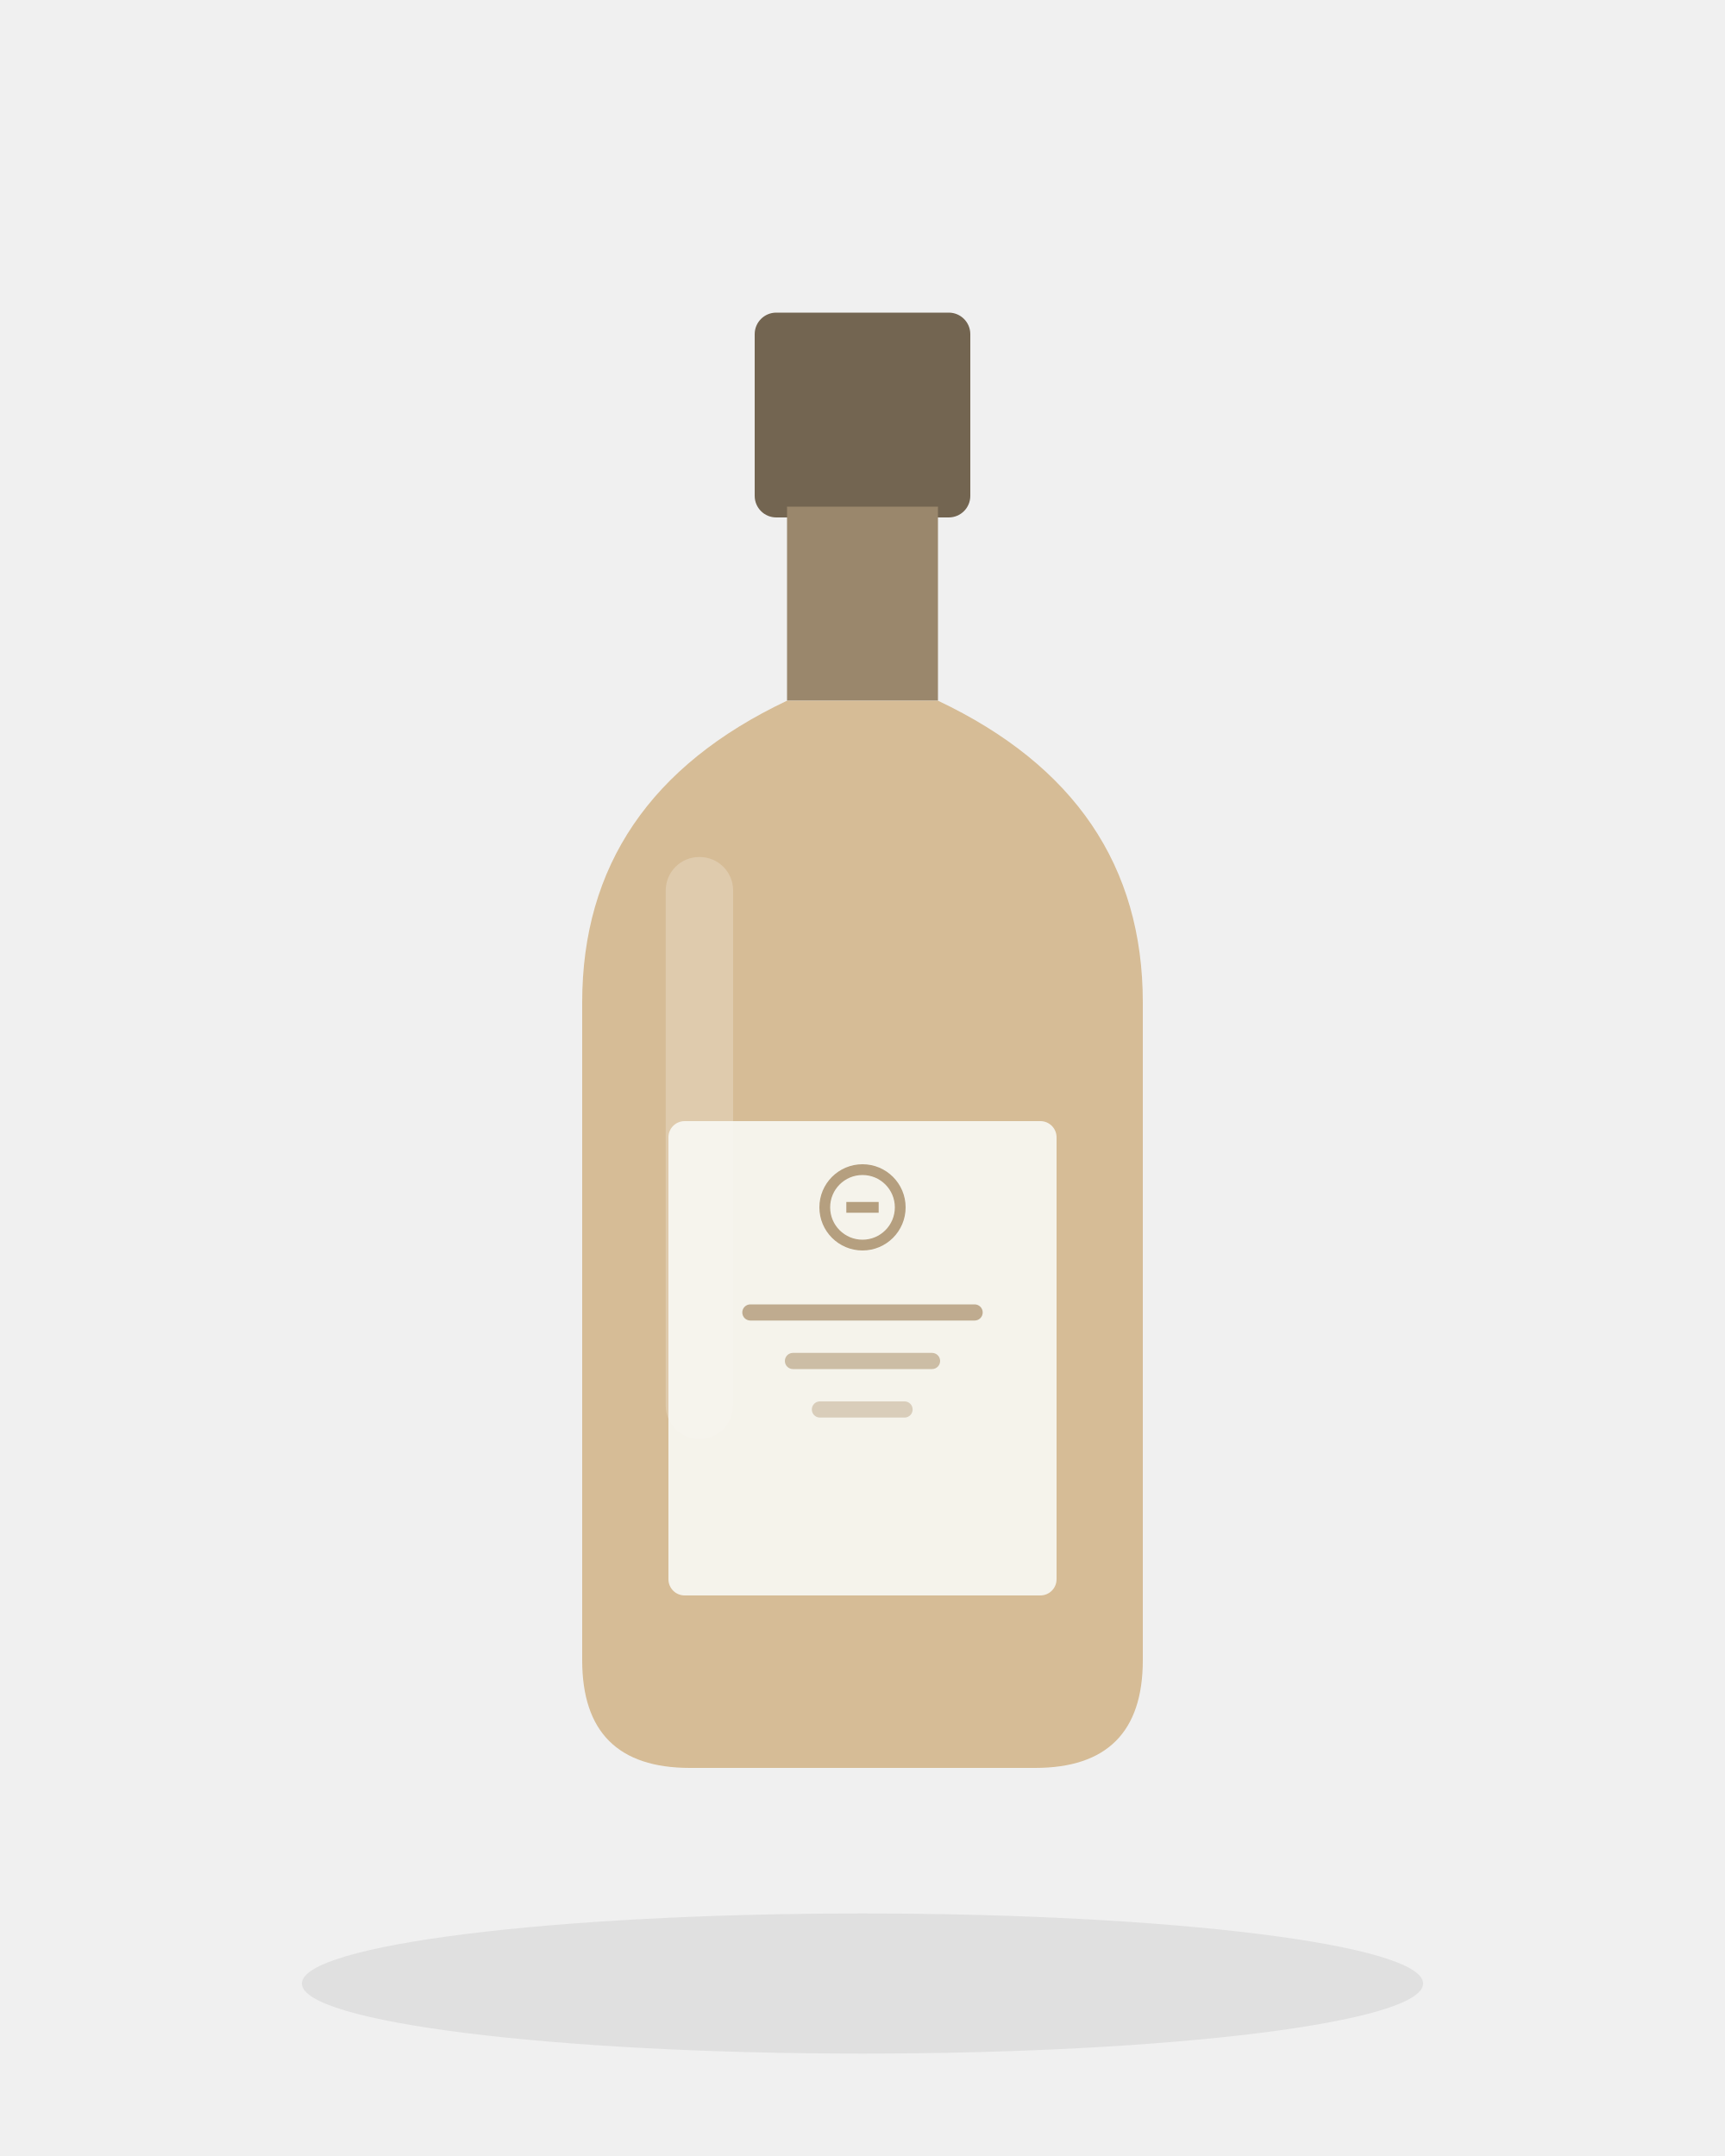
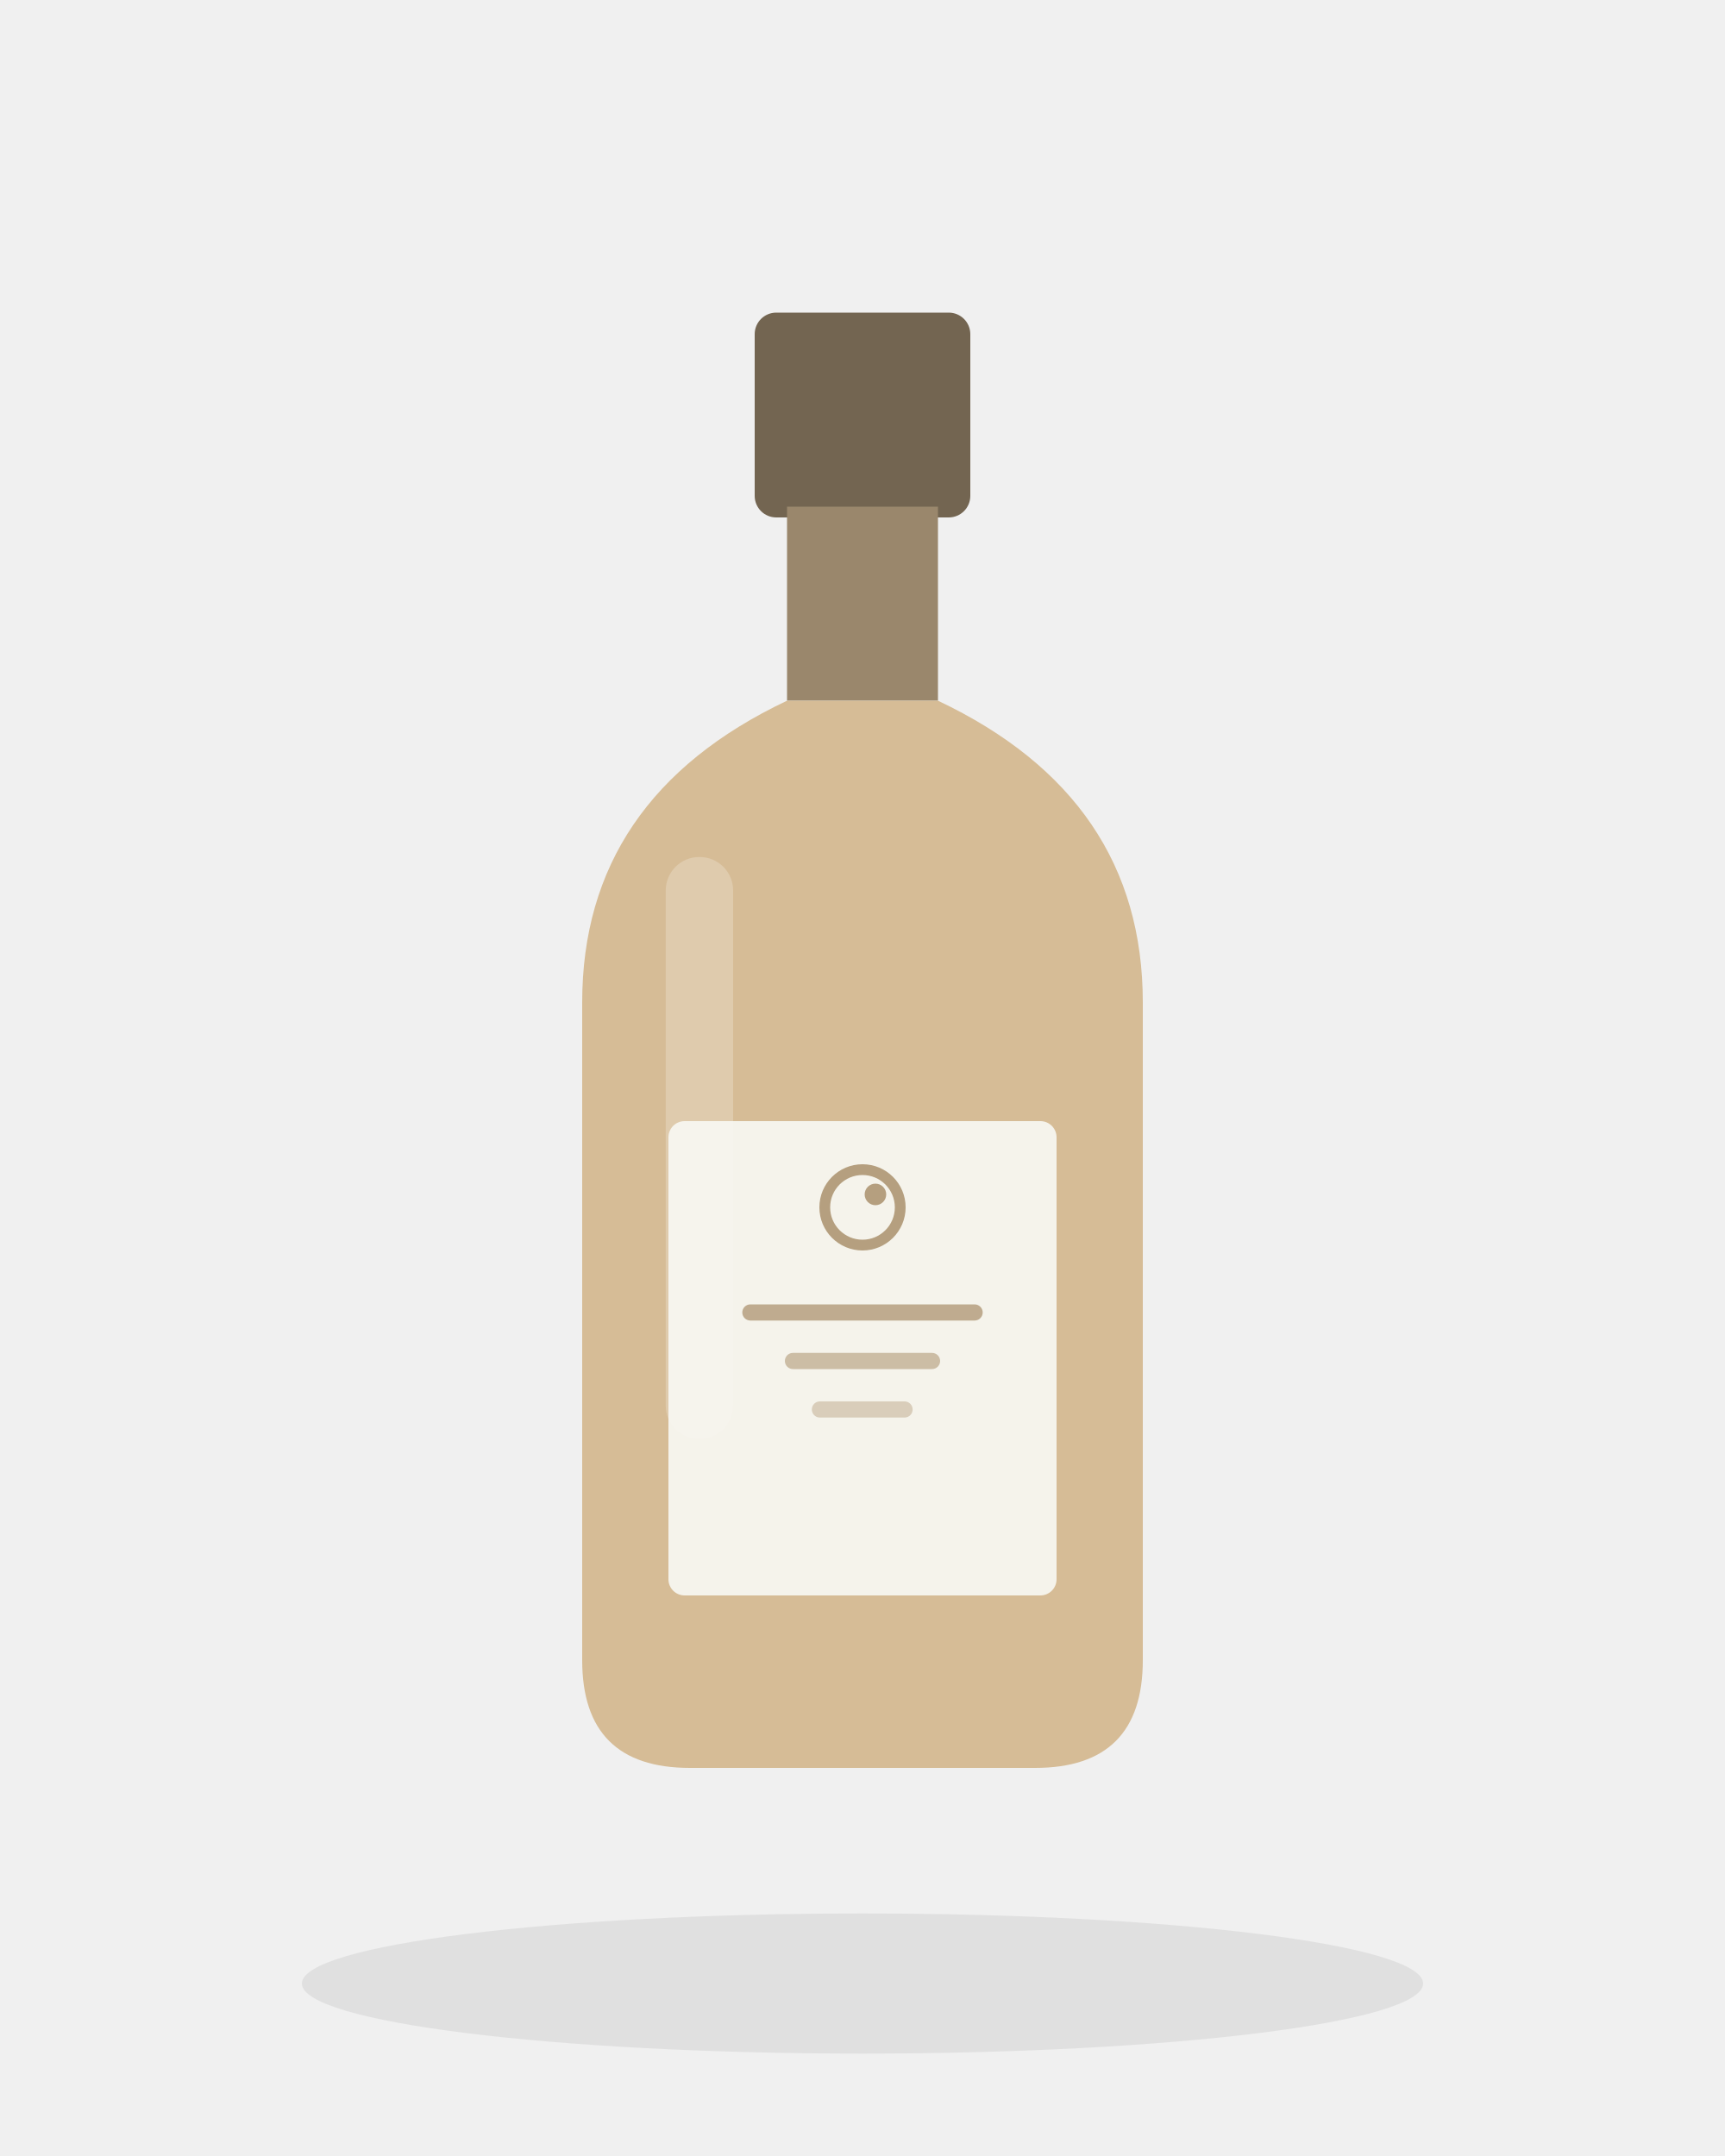
<svg xmlns="http://www.w3.org/2000/svg" viewBox="0 0 320 400" width="320" height="400" role="img" aria-labelledby="t">
  <ellipse cx="160" cy="368" rx="104" ry="13" fill="#000" opacity=".07" />
  <rect x="140" y="58" width="40" height="38" rx="4" fill="#736551" />
  <rect x="146" y="94" width="28" height="36" fill="#9a876c" />
  <path d="M146 130 q-38 18 -38 56 v122 q0 20 20 20 h64 q20 0 20 -20 V186 q0 -38 -38 -56 Z" fill="#D6BC96" />
  <rect x="123.5" y="159.0" width="12.5" height="108.0" rx="6.2" fill="#fff" opacity=".22" />
  <rect x="124" y="208" width="72" height="88" rx="3" fill="#F7F6F1" opacity=".93" />
  <circle cx="160" cy="224" r="7" fill="none" stroke="#b59f7f" stroke-width="2" />
-   <rect x="157" y="223" width="6" height="2" fill="#b59f7f" />
+   <circle cx="162.4" cy="221.6" r="2" fill="#b59f7f" />
  <rect x="137.7" y="242" width="44.6" height="3" rx="1.5" fill="#b59f7f" opacity="0.85" />
  <rect x="145.6" y="251" width="28.8" height="3" rx="1.5" fill="#b59f7f" opacity="0.65" />
  <rect x="150.6" y="260" width="18.7" height="3" rx="1.5" fill="#b59f7f" opacity="0.45" />
</svg>
